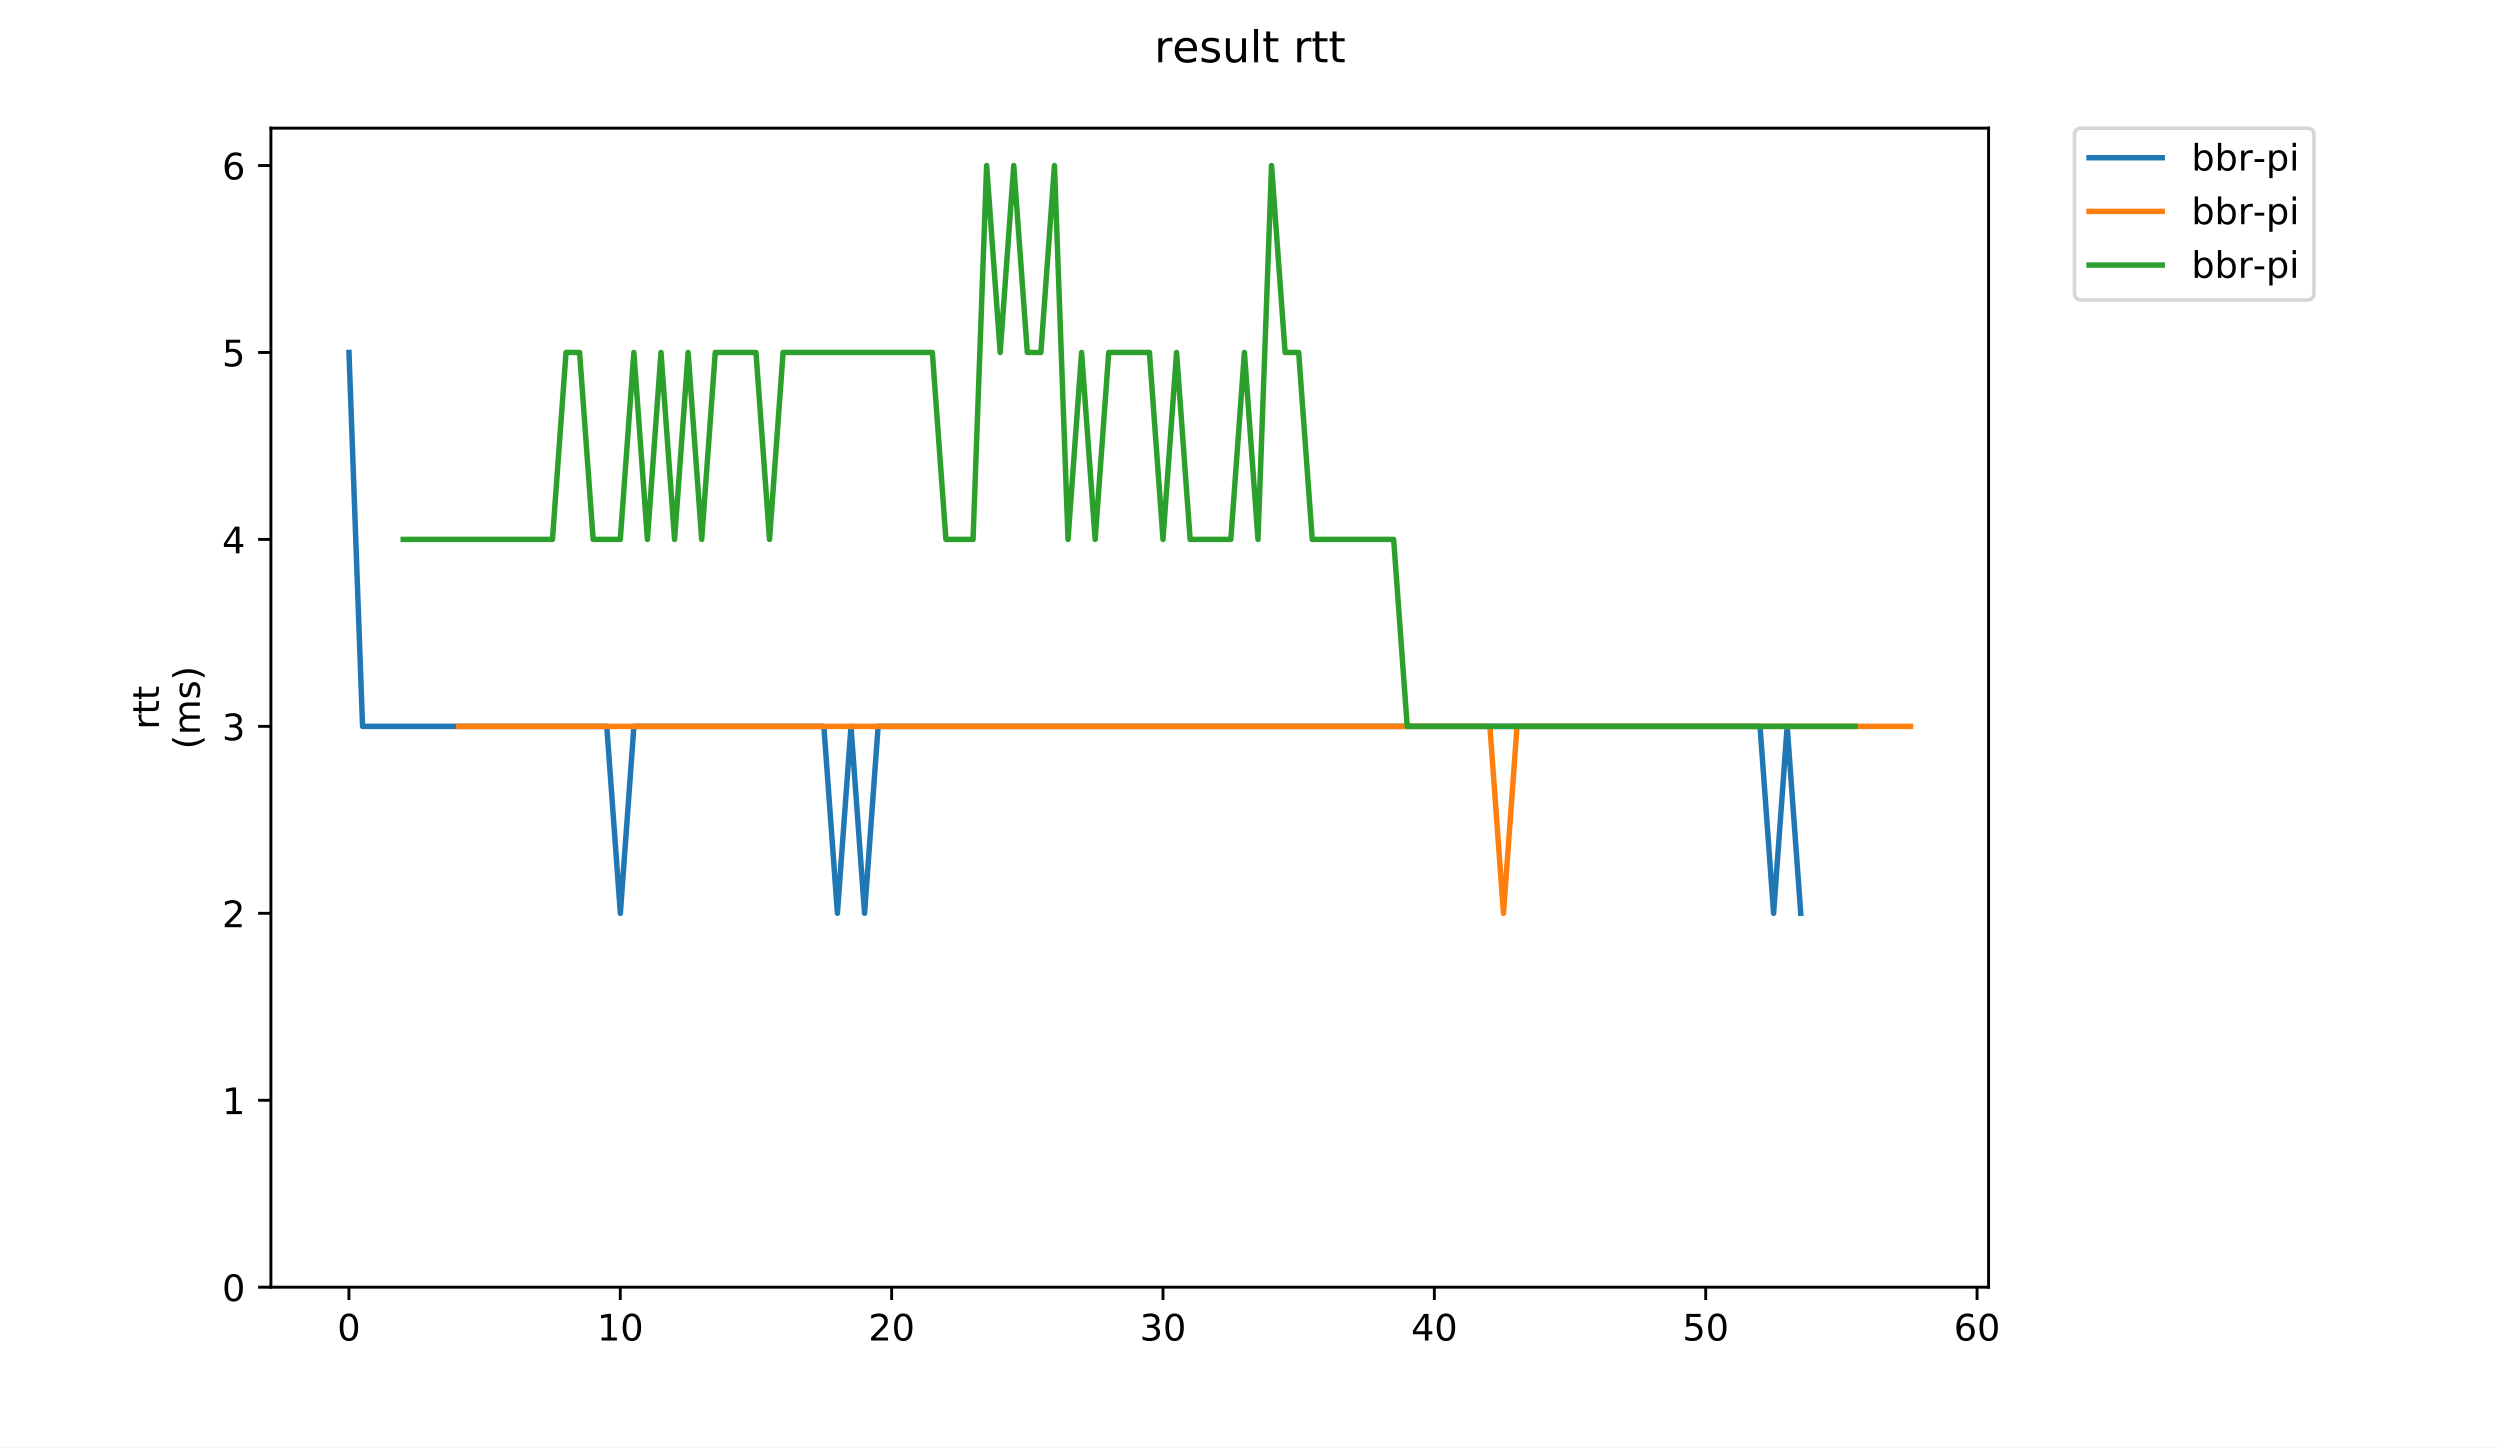
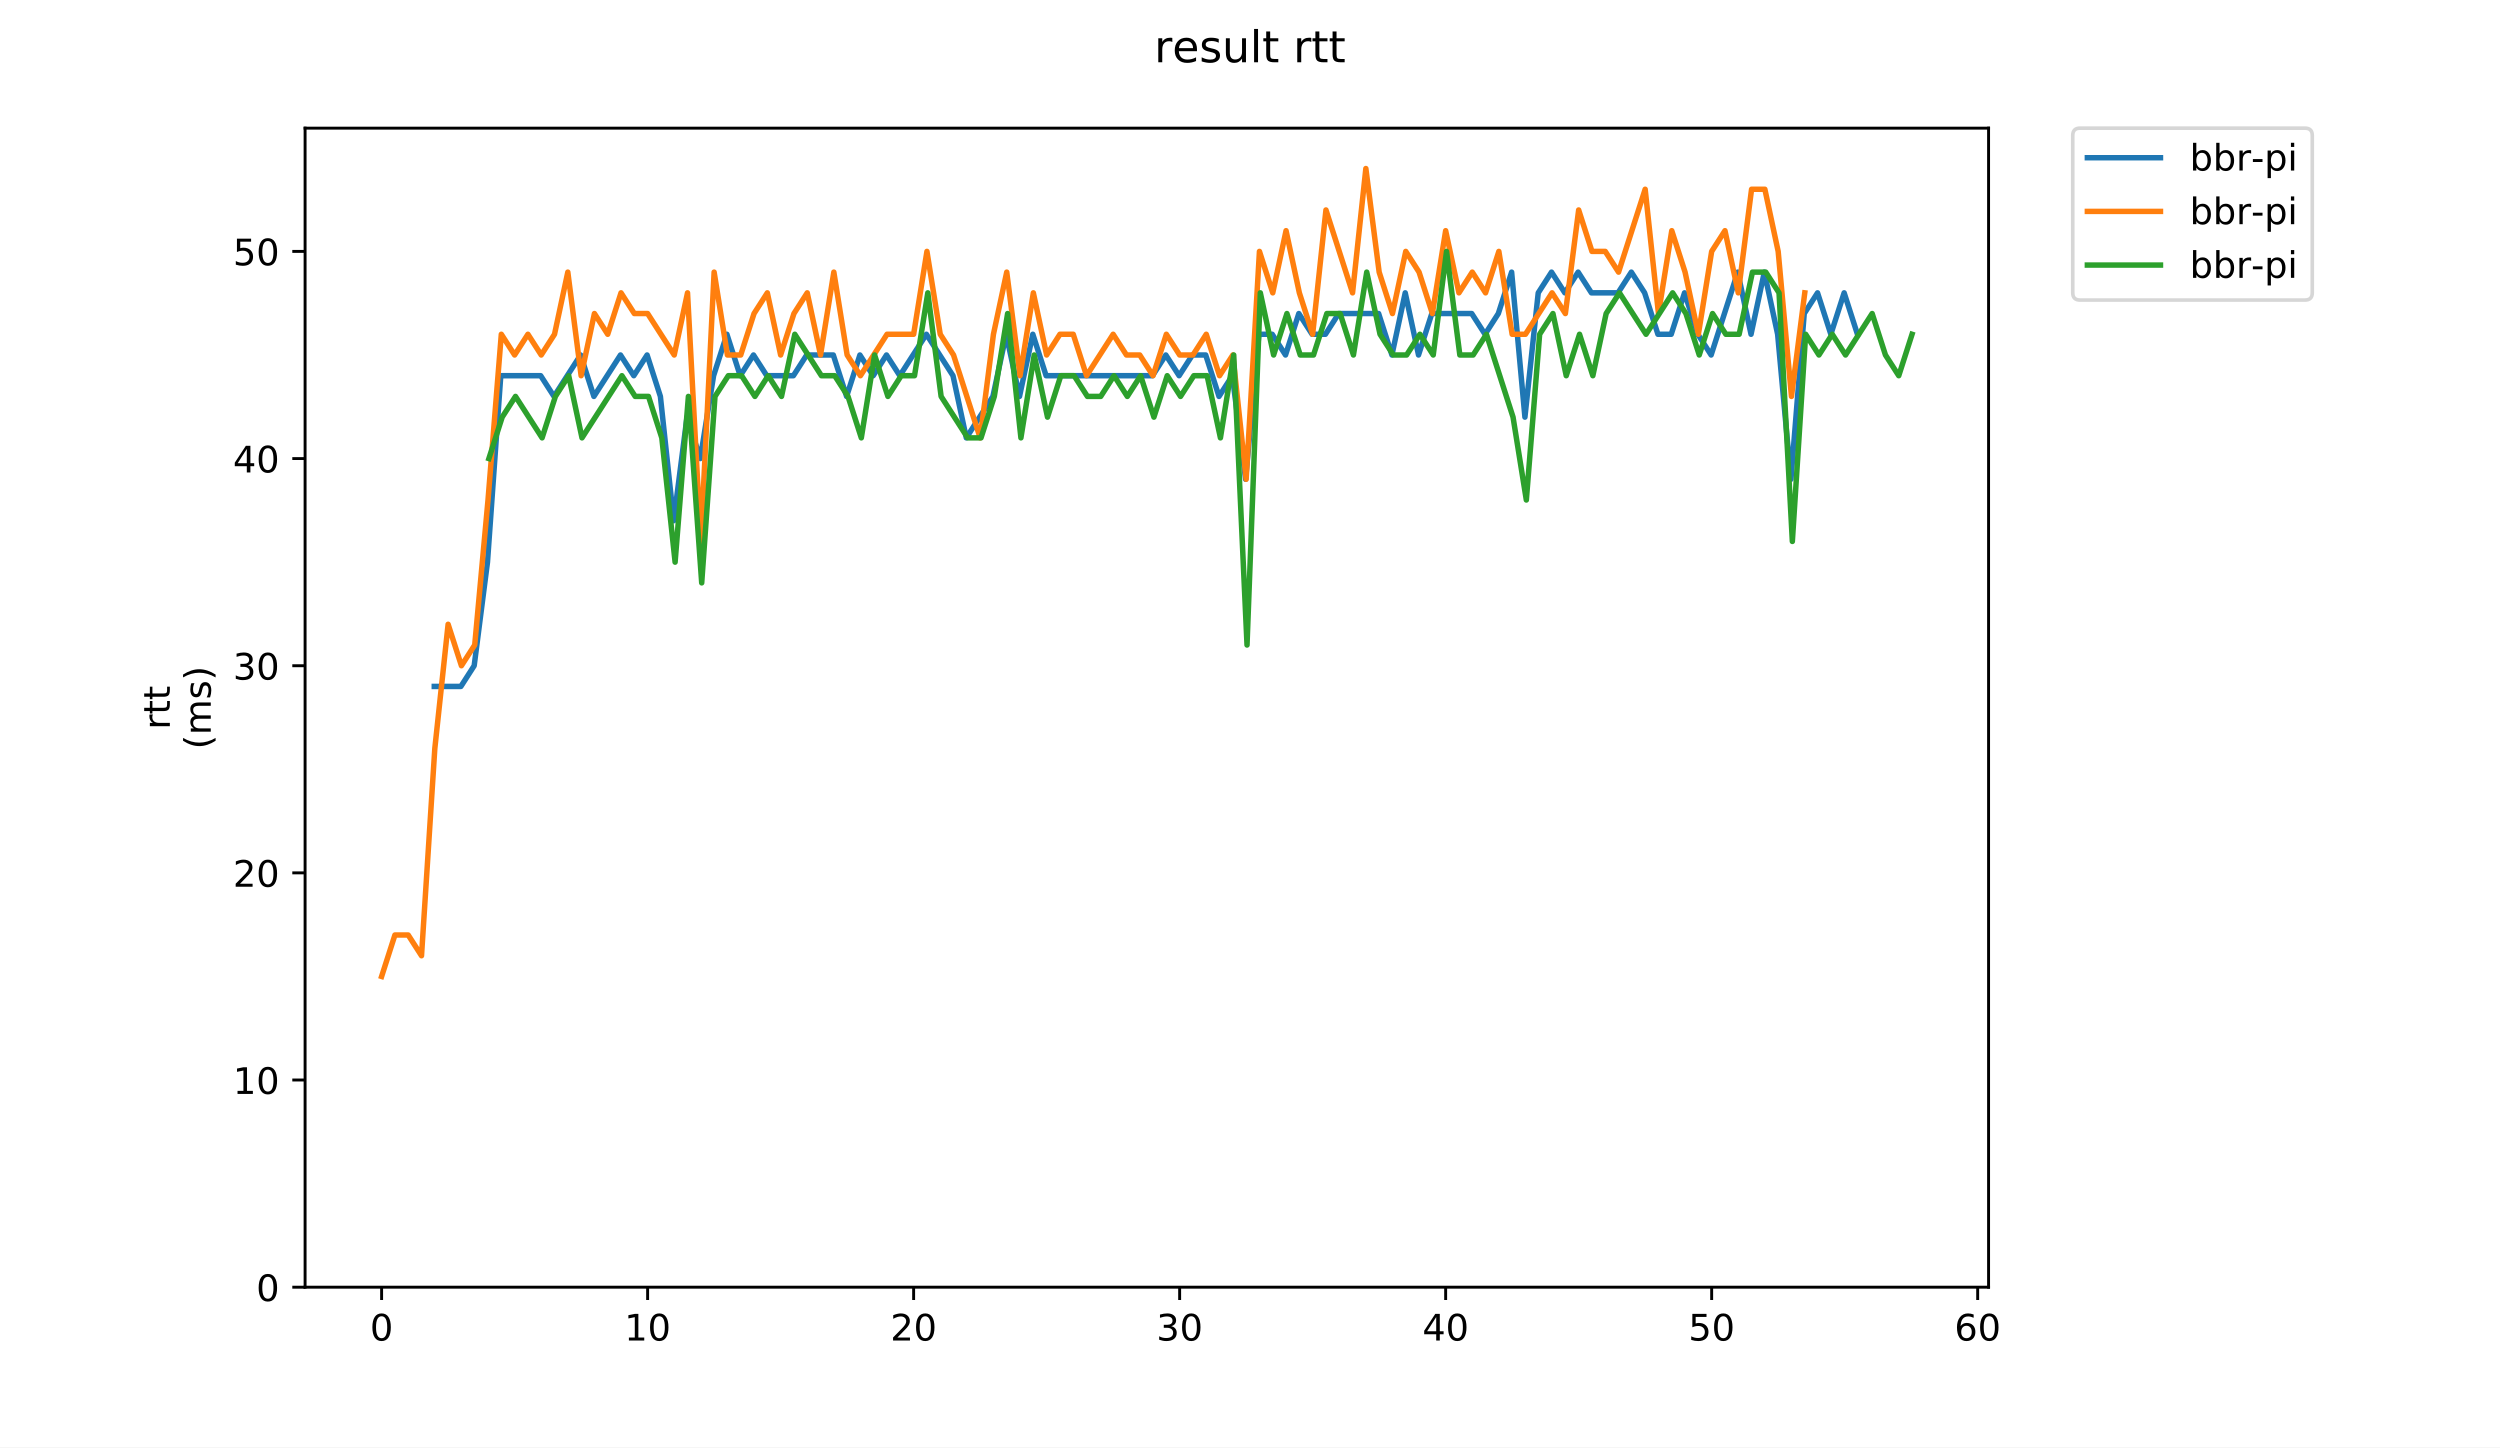
<svg xmlns="http://www.w3.org/2000/svg" xmlns:xlink="http://www.w3.org/1999/xlink" height="396pt" version="1.1" viewBox="0 0 684 396" width="684pt">
  <defs>
    <style type="text/css">
*{stroke-linecap:butt;stroke-linejoin:round;}
  </style>
  </defs>
  <g id="figure_1">
    <g id="patch_1">
      <path d="M 0 396  L 684 396  L 684 0  L 0 0  z " style="fill:#ffffff;" />
    </g>
    <g id="axes_1">
      <g id="patch_2">
-         <path d="M 74.121 352.174  L 544.074 352.174  L 544.074 35.062  L 74.121 35.062  z " style="fill:#ffffff;" />
+         <path d="M 83.472 352.174  L 544.074 352.174  L 544.074 35.062  L 83.472 35.062  z " style="fill:#ffffff;" />
      </g>
      <g id="matplotlib.axis_1">
        <g id="xtick_1">
          <g id="line2d_1">
            <defs>
-               <path d="M 0 0  L 0 3.5  " id="m09b4b8dcf8" style="stroke:#000000;stroke-width:0.8;" />
-             </defs>
-             <g>
-               <use style="stroke:#000000;stroke-width:0.8;" x="95.467" xlink:href="#m09b4b8dcf8" y="352.174" />
+               <path d="M 0 0  L 0 3.5  " id="ma4b3eca652" style="stroke:#000000;stroke-width:0.8;" />
+             </defs>
+             <g>
+               <use style="stroke:#000000;stroke-width:0.8;" x="104.409" xlink:href="#ma4b3eca652" y="352.174" />
            </g>
          </g>
          <g id="text_1">
            <defs>
              <path d="M 31.781 66.406  Q 24.172 66.406 20.328 58.906  Q 16.5 51.422 16.5 36.375  Q 16.5 21.391 20.328 13.891  Q 24.172 6.391 31.781 6.391  Q 39.453 6.391 43.281 13.891  Q 47.125 21.391 47.125 36.375  Q 47.125 51.422 43.281 58.906  Q 39.453 66.406 31.781 66.406  z M 31.781 74.219  Q 44.047 74.219 50.516 64.516  Q 56.984 54.828 56.984 36.375  Q 56.984 17.969 50.516 8.266  Q 44.047 -1.422 31.781 -1.422  Q 19.531 -1.422 13.062 8.266  Q 6.594 17.969 6.594 36.375  Q 6.594 54.828 13.062 64.516  Q 19.531 74.219 31.781 74.219  z " id="DejaVuSans-48" />
            </defs>
-             <g transform="translate(92.28619 366.7726)scale(0.1 -0.1)">
+             <g transform="translate(101.2275 366.7726)scale(0.1 -0.1)">
              <use xlink:href="#DejaVuSans-48" />
            </g>
          </g>
        </g>
        <g id="xtick_2">
          <g id="line2d_2">
            <g>
-               <use style="stroke:#000000;stroke-width:0.8;" x="169.71" xlink:href="#m09b4b8dcf8" y="352.174" />
+               <use style="stroke:#000000;stroke-width:0.8;" x="177.189" xlink:href="#ma4b3eca652" y="352.174" />
            </g>
          </g>
          <g id="text_2">
            <defs>
              <path d="M 12.406 8.297  L 28.516 8.297  L 28.516 63.922  L 10.984 60.406  L 10.984 69.391  L 28.422 72.906  L 38.281 72.906  L 38.281 8.297  L 54.391 8.297  L 54.391 0  L 12.406 0  z " id="DejaVuSans-49" />
            </defs>
-             <g transform="translate(163.3477 366.7726)scale(0.1 -0.1)">
+             <g transform="translate(170.8269 366.7726)scale(0.1 -0.1)">
              <use xlink:href="#DejaVuSans-49" />
              <use x="63.623" xlink:href="#DejaVuSans-48" />
            </g>
          </g>
        </g>
        <g id="xtick_3">
          <g id="line2d_3">
            <g>
-               <use style="stroke:#000000;stroke-width:0.8;" x="243.953" xlink:href="#m09b4b8dcf8" y="352.174" />
+               <use style="stroke:#000000;stroke-width:0.8;" x="249.97" xlink:href="#ma4b3eca652" y="352.174" />
            </g>
          </g>
          <g id="text_3">
            <defs>
              <path d="M 19.188 8.297  L 53.609 8.297  L 53.609 0  L 7.328 0  L 7.328 8.297  Q 12.938 14.109 22.625 23.891  Q 32.328 33.688 34.812 36.531  Q 39.547 41.844 41.422 45.531  Q 43.312 49.219 43.312 52.781  Q 43.312 58.594 39.234 62.25  Q 35.156 65.922 28.609 65.922  Q 23.969 65.922 18.812 64.312  Q 13.672 62.703 7.812 59.422  L 7.812 69.391  Q 13.766 71.781 18.938 73  Q 24.125 74.219 28.422 74.219  Q 39.75 74.219 46.484 68.547  Q 53.219 62.891 53.219 53.422  Q 53.219 48.922 51.531 44.891  Q 49.859 40.875 45.406 35.406  Q 44.188 33.984 37.641 27.219  Q 31.109 20.453 19.188 8.297  z " id="DejaVuSans-50" />
            </defs>
-             <g transform="translate(237.5905 366.7726)scale(0.1 -0.1)">
+             <g transform="translate(243.6075 366.7726)scale(0.1 -0.1)">
              <use xlink:href="#DejaVuSans-50" />
              <use x="63.623" xlink:href="#DejaVuSans-48" />
            </g>
          </g>
        </g>
        <g id="xtick_4">
          <g id="line2d_4">
            <g>
-               <use style="stroke:#000000;stroke-width:0.8;" x="318.196" xlink:href="#m09b4b8dcf8" y="352.174" />
+               <use style="stroke:#000000;stroke-width:0.8;" x="322.751" xlink:href="#ma4b3eca652" y="352.174" />
            </g>
          </g>
          <g id="text_4">
            <defs>
              <path d="M 40.578 39.312  Q 47.656 37.797 51.625 33  Q 55.609 28.219 55.609 21.188  Q 55.609 10.406 48.188 4.484  Q 40.766 -1.422 27.094 -1.422  Q 22.516 -1.422 17.656 -0.516  Q 12.797 0.391 7.625 2.203  L 7.625 11.719  Q 11.719 9.328 16.594 8.109  Q 21.484 6.891 26.812 6.891  Q 36.078 6.891 40.938 10.547  Q 45.797 14.203 45.797 21.188  Q 45.797 27.641 41.281 31.266  Q 36.766 34.906 28.719 34.906  L 20.219 34.906  L 20.219 43.016  L 29.109 43.016  Q 36.375 43.016 40.234 45.922  Q 44.094 48.828 44.094 54.297  Q 44.094 59.906 40.109 62.906  Q 36.141 65.922 28.719 65.922  Q 24.656 65.922 20.016 65.031  Q 15.375 64.156 9.812 62.312  L 9.812 71.094  Q 15.438 72.656 20.344 73.438  Q 25.25 74.219 29.594 74.219  Q 40.828 74.219 47.359 69.109  Q 53.906 64.016 53.906 55.328  Q 53.906 49.266 50.438 45.094  Q 46.969 40.922 40.578 39.312  z " id="DejaVuSans-51" />
            </defs>
-             <g transform="translate(311.8333 366.7726)scale(0.1 -0.1)">
+             <g transform="translate(316.3881 366.7726)scale(0.1 -0.1)">
              <use xlink:href="#DejaVuSans-51" />
              <use x="63.623" xlink:href="#DejaVuSans-48" />
            </g>
          </g>
        </g>
        <g id="xtick_5">
          <g id="line2d_5">
            <g>
-               <use style="stroke:#000000;stroke-width:0.8;" x="392.439" xlink:href="#m09b4b8dcf8" y="352.174" />
+               <use style="stroke:#000000;stroke-width:0.8;" x="395.531" xlink:href="#ma4b3eca652" y="352.174" />
            </g>
          </g>
          <g id="text_5">
            <defs>
              <path d="M 37.797 64.312  L 12.891 25.391  L 37.797 25.391  z M 35.203 72.906  L 47.609 72.906  L 47.609 25.391  L 58.016 25.391  L 58.016 17.188  L 47.609 17.188  L 47.609 0  L 37.797 0  L 37.797 17.188  L 4.891 17.188  L 4.891 26.703  z " id="DejaVuSans-52" />
            </defs>
-             <g transform="translate(386.0761 366.7726)scale(0.1 -0.1)">
+             <g transform="translate(389.1687 366.7726)scale(0.1 -0.1)">
              <use xlink:href="#DejaVuSans-52" />
              <use x="63.623" xlink:href="#DejaVuSans-48" />
            </g>
          </g>
        </g>
        <g id="xtick_6">
          <g id="line2d_6">
            <g>
-               <use style="stroke:#000000;stroke-width:0.8;" x="466.681" xlink:href="#m09b4b8dcf8" y="352.174" />
+               <use style="stroke:#000000;stroke-width:0.8;" x="468.312" xlink:href="#ma4b3eca652" y="352.174" />
            </g>
          </g>
          <g id="text_6">
            <defs>
              <path d="M 10.797 72.906  L 49.516 72.906  L 49.516 64.594  L 19.828 64.594  L 19.828 46.734  Q 21.969 47.469 24.109 47.828  Q 26.266 48.188 28.422 48.188  Q 40.625 48.188 47.75 41.5  Q 54.891 34.812 54.891 23.391  Q 54.891 11.625 47.562 5.094  Q 40.234 -1.422 26.906 -1.422  Q 22.312 -1.422 17.547 -0.641  Q 12.797 0.141 7.719 1.703  L 7.719 11.625  Q 12.109 9.234 16.797 8.062  Q 21.484 6.891 26.703 6.891  Q 35.156 6.891 40.078 11.328  Q 45.016 15.766 45.016 23.391  Q 45.016 31 40.078 35.438  Q 35.156 39.891 26.703 39.891  Q 22.75 39.891 18.812 39.016  Q 14.891 38.141 10.797 36.281  z " id="DejaVuSans-53" />
            </defs>
-             <g transform="translate(460.3189 366.7726)scale(0.1 -0.1)">
+             <g transform="translate(461.9493 366.7726)scale(0.1 -0.1)">
              <use xlink:href="#DejaVuSans-53" />
              <use x="63.623" xlink:href="#DejaVuSans-48" />
            </g>
          </g>
        </g>
        <g id="xtick_7">
          <g id="line2d_7">
            <g>
-               <use style="stroke:#000000;stroke-width:0.8;" x="540.924" xlink:href="#m09b4b8dcf8" y="352.174" />
+               <use style="stroke:#000000;stroke-width:0.8;" x="541.092" xlink:href="#ma4b3eca652" y="352.174" />
            </g>
          </g>
          <g id="text_7">
            <defs>
              <path d="M 33.016 40.375  Q 26.375 40.375 22.484 35.828  Q 18.609 31.297 18.609 23.391  Q 18.609 15.531 22.484 10.953  Q 26.375 6.391 33.016 6.391  Q 39.656 6.391 43.531 10.953  Q 47.406 15.531 47.406 23.391  Q 47.406 31.297 43.531 35.828  Q 39.656 40.375 33.016 40.375  z M 52.594 71.297  L 52.594 62.312  Q 48.875 64.062 45.094 64.984  Q 41.312 65.922 37.594 65.922  Q 27.828 65.922 22.672 59.328  Q 17.531 52.734 16.797 39.406  Q 19.672 43.656 24.016 45.922  Q 28.375 48.188 33.594 48.188  Q 44.578 48.188 50.953 41.516  Q 57.328 34.859 57.328 23.391  Q 57.328 12.156 50.688 5.359  Q 44.047 -1.422 33.016 -1.422  Q 20.359 -1.422 13.672 8.266  Q 6.984 17.969 6.984 36.375  Q 6.984 53.656 15.188 63.938  Q 23.391 74.219 37.203 74.219  Q 40.922 74.219 44.703 73.484  Q 48.484 72.75 52.594 71.297  z " id="DejaVuSans-54" />
            </defs>
-             <g transform="translate(534.5617 366.7726)scale(0.1 -0.1)">
+             <g transform="translate(534.7299 366.7726)scale(0.1 -0.1)">
              <use xlink:href="#DejaVuSans-54" />
              <use x="63.623" xlink:href="#DejaVuSans-48" />
            </g>
          </g>
        </g>
      </g>
      <g id="matplotlib.axis_2">
        <g id="ytick_1">
          <g id="line2d_8">
            <defs>
-               <path d="M 0 0  L -3.5 0  " id="m264079237b" style="stroke:#000000;stroke-width:0.8;" />
-             </defs>
-             <g>
-               <use style="stroke:#000000;stroke-width:0.8;" x="74.121" xlink:href="#m264079237b" y="352.174" />
+               <path d="M 0 0  L -3.5 0  " id="m5caec71611" style="stroke:#000000;stroke-width:0.8;" />
+             </defs>
+             <g>
+               <use style="stroke:#000000;stroke-width:0.8;" x="83.472" xlink:href="#m5caec71611" y="352.174" />
            </g>
          </g>
          <g id="text_8">
-             <g transform="translate(60.75828 355.9734)scale(0.1 -0.1)">
+             <g transform="translate(70.10984 355.9734)scale(0.1 -0.1)">
              <use xlink:href="#DejaVuSans-48" />
            </g>
          </g>
        </g>
        <g id="ytick_2">
          <g id="line2d_9">
            <g>
-               <use style="stroke:#000000;stroke-width:0.8;" x="74.121" xlink:href="#m264079237b" y="301.027" />
+               <use style="stroke:#000000;stroke-width:0.8;" x="83.472" xlink:href="#m5caec71611" y="295.496" />
            </g>
          </g>
          <g id="text_9">
-             <g transform="translate(60.75828 304.8263)scale(0.1 -0.1)">
+             <g transform="translate(63.74734 299.2957)scale(0.1 -0.1)">
              <use xlink:href="#DejaVuSans-49" />
+               <use x="63.623" xlink:href="#DejaVuSans-48" />
            </g>
          </g>
        </g>
        <g id="ytick_3">
          <g id="line2d_10">
            <g>
-               <use style="stroke:#000000;stroke-width:0.8;" x="74.121" xlink:href="#m264079237b" y="249.88" />
+               <use style="stroke:#000000;stroke-width:0.8;" x="83.472" xlink:href="#m5caec71611" y="238.819" />
            </g>
          </g>
          <g id="text_10">
-             <g transform="translate(60.75828 253.6793)scale(0.1 -0.1)">
+             <g transform="translate(63.74734 242.618)scale(0.1 -0.1)">
              <use xlink:href="#DejaVuSans-50" />
+               <use x="63.623" xlink:href="#DejaVuSans-48" />
            </g>
          </g>
        </g>
        <g id="ytick_4">
          <g id="line2d_11">
            <g>
-               <use style="stroke:#000000;stroke-width:0.8;" x="74.121" xlink:href="#m264079237b" y="198.733" />
+               <use style="stroke:#000000;stroke-width:0.8;" x="83.472" xlink:href="#m5caec71611" y="182.141" />
            </g>
          </g>
          <g id="text_11">
-             <g transform="translate(60.75828 202.5323)scale(0.1 -0.1)">
+             <g transform="translate(63.74734 185.9403)scale(0.1 -0.1)">
              <use xlink:href="#DejaVuSans-51" />
+               <use x="63.623" xlink:href="#DejaVuSans-48" />
            </g>
          </g>
        </g>
        <g id="ytick_5">
          <g id="line2d_12">
            <g>
-               <use style="stroke:#000000;stroke-width:0.8;" x="74.121" xlink:href="#m264079237b" y="147.586" />
+               <use style="stroke:#000000;stroke-width:0.8;" x="83.472" xlink:href="#m5caec71611" y="125.463" />
            </g>
          </g>
          <g id="text_12">
-             <g transform="translate(60.75828 151.3852)scale(0.1 -0.1)">
+             <g transform="translate(63.74734 129.2626)scale(0.1 -0.1)">
              <use xlink:href="#DejaVuSans-52" />
+               <use x="63.623" xlink:href="#DejaVuSans-48" />
            </g>
          </g>
        </g>
        <g id="ytick_6">
          <g id="line2d_13">
            <g>
-               <use style="stroke:#000000;stroke-width:0.8;" x="74.121" xlink:href="#m264079237b" y="96.439" />
+               <use style="stroke:#000000;stroke-width:0.8;" x="83.472" xlink:href="#m5caec71611" y="68.786" />
            </g>
          </g>
          <g id="text_13">
-             <g transform="translate(60.75828 100.2382)scale(0.1 -0.1)">
+             <g transform="translate(63.74734 72.58494)scale(0.1 -0.1)">
              <use xlink:href="#DejaVuSans-53" />
-             </g>
-           </g>
-         </g>
-         <g id="ytick_7">
-           <g id="line2d_14">
-             <g>
-               <use style="stroke:#000000;stroke-width:0.8;" x="74.121" xlink:href="#m264079237b" y="45.292" />
-             </g>
-           </g>
-           <g id="text_14">
-             <g transform="translate(60.75828 49.09113)scale(0.1 -0.1)">
-               <use xlink:href="#DejaVuSans-54" />
-             </g>
-           </g>
-         </g>
-         <g id="text_15">
+               <use x="63.623" xlink:href="#DejaVuSans-48" />
+             </g>
+           </g>
+         </g>
+         <g id="text_14">
          <defs>
            <path d="M 41.109 46.297  Q 39.594 47.172 37.812 47.578  Q 36.031 48 33.891 48  Q 26.266 48 22.188 43.047  Q 18.109 38.094 18.109 28.812  L 18.109 0  L 9.078 0  L 9.078 54.688  L 18.109 54.688  L 18.109 46.188  Q 20.953 51.172 25.484 53.578  Q 30.031 56 36.531 56  Q 37.453 56 38.578 55.875  Q 39.703 55.766 41.062 55.516  z " id="DejaVuSans-114" />
            <path d="M 18.312 70.219  L 18.312 54.688  L 36.812 54.688  L 36.812 47.703  L 18.312 47.703  L 18.312 18.016  Q 18.312 11.328 20.141 9.422  Q 21.969 7.516 27.594 7.516  L 36.812 7.516  L 36.812 0  L 27.594 0  Q 17.188 0 13.234 3.875  Q 9.281 7.766 9.281 18.016  L 9.281 47.703  L 2.688 47.703  L 2.688 54.688  L 9.281 54.688  L 9.281 70.219  z " id="DejaVuSans-116" />
          </defs>
-           <g transform="translate(43.48078 199.5941)rotate(-90)scale(0.1 -0.1)">
+           <g transform="translate(46.46984 199.5941)rotate(-90)scale(0.1 -0.1)">
            <use xlink:href="#DejaVuSans-114" />
            <use x="41.113" xlink:href="#DejaVuSans-116" />
            <use x="80.322" xlink:href="#DejaVuSans-116" />
          </g>
          <defs>
            <path d="M 31 75.875  Q 24.469 64.656 21.281 53.656  Q 18.109 42.672 18.109 31.391  Q 18.109 20.125 21.312 9.062  Q 24.516 -2 31 -13.188  L 23.188 -13.188  Q 15.875 -1.703 12.234 9.375  Q 8.594 20.453 8.594 31.391  Q 8.594 42.281 12.203 53.312  Q 15.828 64.359 23.188 75.875  z " id="DejaVuSans-40" />
            <path d="M 52 44.188  Q 55.375 50.25 60.062 53.125  Q 64.75 56 71.094 56  Q 79.641 56 84.281 50.016  Q 88.922 44.047 88.922 33.016  L 88.922 0  L 79.891 0  L 79.891 32.719  Q 79.891 40.578 77.094 44.375  Q 74.312 48.188 68.609 48.188  Q 61.625 48.188 57.562 43.547  Q 53.516 38.922 53.516 30.906  L 53.516 0  L 44.484 0  L 44.484 32.719  Q 44.484 40.625 41.703 44.406  Q 38.922 48.188 33.109 48.188  Q 26.219 48.188 22.156 43.531  Q 18.109 38.875 18.109 30.906  L 18.109 0  L 9.078 0  L 9.078 54.688  L 18.109 54.688  L 18.109 46.188  Q 21.188 51.219 25.484 53.609  Q 29.781 56 35.688 56  Q 41.656 56 45.828 52.969  Q 50 49.953 52 44.188  z " id="DejaVuSans-109" />
            <path d="M 44.281 53.078  L 44.281 44.578  Q 40.484 46.531 36.375 47.5  Q 32.281 48.484 27.875 48.484  Q 21.188 48.484 17.844 46.438  Q 14.5 44.391 14.5 40.281  Q 14.5 37.156 16.891 35.375  Q 19.281 33.594 26.516 31.984  L 29.594 31.297  Q 39.156 29.25 43.188 25.516  Q 47.219 21.781 47.219 15.094  Q 47.219 7.469 41.188 3.016  Q 35.156 -1.422 24.609 -1.422  Q 20.219 -1.422 15.453 -0.562  Q 10.688 0.297 5.422 2  L 5.422 11.281  Q 10.406 8.688 15.234 7.391  Q 20.062 6.109 24.812 6.109  Q 31.156 6.109 34.562 8.281  Q 37.984 10.453 37.984 14.406  Q 37.984 18.062 35.516 20.016  Q 33.062 21.969 24.703 23.781  L 21.578 24.516  Q 13.234 26.266 9.516 29.906  Q 5.812 33.547 5.812 39.891  Q 5.812 47.609 11.281 51.797  Q 16.75 56 26.812 56  Q 31.781 56 36.172 55.266  Q 40.578 54.547 44.281 53.078  z " id="DejaVuSans-115" />
            <path d="M 8.016 75.875  L 15.828 75.875  Q 23.141 64.359 26.781 53.312  Q 30.422 42.281 30.422 31.391  Q 30.422 20.453 26.781 9.375  Q 23.141 -1.703 15.828 -13.188  L 8.016 -13.188  Q 14.5 -2 17.703 9.062  Q 20.906 20.125 20.906 31.391  Q 20.906 42.672 17.703 53.656  Q 14.5 64.656 8.016 75.875  z " id="DejaVuSans-41" />
          </defs>
-           <g transform="translate(54.67859 204.9949)rotate(-90)scale(0.1 -0.1)">
+           <g transform="translate(57.66766 204.9949)rotate(-90)scale(0.1 -0.1)">
            <use xlink:href="#DejaVuSans-40" />
            <use x="39.014" xlink:href="#DejaVuSans-109" />
            <use x="136.426" xlink:href="#DejaVuSans-115" />
            <use x="188.525" xlink:href="#DejaVuSans-41" />
          </g>
        </g>
      </g>
+       <g id="line2d_14">
+         <path clip-path="url(#paa4eebc2f2)" d="M 118.819 187.809  L 122.458 187.809  L 126.097 187.809  L 129.736 182.141  L 133.375 153.802  L 137.014 102.792  L 140.654 102.792  L 144.293 102.792  L 147.932 102.792  L 151.571 108.46  L 155.21 102.792  L 158.849 97.125  L 162.488 108.46  L 166.127 102.792  L 169.766 97.125  L 173.405 102.792  L 177.044 97.125  L 180.683 108.46  L 184.322 142.467  L 187.961 114.128  L 191.6 125.463  L 195.239 102.792  L 198.878 91.457  L 202.517 102.792  L 206.156 97.125  L 209.795 102.792  L 213.434 102.792  L 217.073 102.792  L 220.712 97.125  L 224.351 97.125  L 227.99 97.125  L 231.629 108.46  L 235.268 97.125  L 238.907 102.792  L 242.546 97.125  L 246.185 102.792  L 249.824 97.125  L 253.463 91.457  L 257.103 97.125  L 260.742 102.792  L 264.381 119.796  L 268.02 114.128  L 271.659 108.46  L 275.298 91.457  L 278.937 108.46  L 282.576 91.457  L 286.215 102.792  L 289.854 102.792  L 293.493 102.792  L 297.132 102.792  L 300.771 102.792  L 304.41 102.792  L 308.049 102.792  L 311.688 102.792  L 315.327 102.792  L 318.966 97.125  L 322.605 102.792  L 326.244 97.125  L 329.883 97.125  L 333.522 108.46  L 337.161 102.792  L 340.8 131.131  L 344.439 91.457  L 348.078 91.457  L 351.717 97.125  L 355.356 85.789  L 358.995 91.457  L 362.634 91.457  L 366.273 85.789  L 369.912 85.789  L 373.551 85.789  L 377.191 85.789  L 380.83 97.125  L 384.469 80.121  L 388.108 97.125  L 391.747 85.789  L 395.386 85.789  L 399.025 85.789  L 402.664 85.789  L 406.303 91.457  L 409.942 85.789  L 413.581 74.453  L 417.22 114.128  L 420.859 80.121  L 424.498 74.453  L 428.137 80.121  L 431.776 74.453  L 435.415 80.121  L 439.054 80.121  L 442.693 80.121  L 446.332 74.453  L 449.971 80.121  L 453.61 91.457  L 457.249 91.457  L 460.888 80.121  L 464.527 91.457  L 468.166 97.125  L 471.805 85.789  L 475.444 74.453  L 479.083 91.457  L 482.722 74.453  L 486.361 91.457  L 490 131.131  L 493.639 85.789  L 497.279 80.121  L 500.918 91.457  L 504.557 80.121  L 508.196 91.457  " style="fill:none;stroke:#1f77b4;stroke-linecap:square;stroke-width:1.5;" />
+       </g>
      <g id="line2d_15">
-         <path clip-path="url(#p181ac90184)" d="M 95.482 96.439  L 99.194 198.733  L 102.907 198.733  L 106.619 198.733  L 110.331 198.733  L 114.043 198.733  L 117.755 198.733  L 121.467 198.733  L 125.179 198.733  L 128.892 198.733  L 132.604 198.733  L 136.316 198.733  L 140.028 198.733  L 143.74 198.733  L 147.452 198.733  L 151.164 198.733  L 154.877 198.733  L 158.589 198.733  L 162.301 198.733  L 166.013 198.733  L 169.725 249.88  L 173.437 198.733  L 177.149 198.733  L 180.861 198.733  L 184.574 198.733  L 188.286 198.733  L 191.998 198.733  L 195.71 198.733  L 199.422 198.733  L 203.134 198.733  L 206.846 198.733  L 210.559 198.733  L 214.271 198.733  L 217.983 198.733  L 221.695 198.733  L 225.407 198.733  L 229.119 249.88  L 232.831 198.733  L 236.544 249.88  L 240.256 198.733  L 243.968 198.733  L 247.68 198.733  L 251.392 198.733  L 255.104 198.733  L 258.816 198.733  L 262.529 198.733  L 266.241 198.733  L 269.953 198.733  L 273.665 198.733  L 277.377 198.733  L 281.089 198.733  L 284.801 198.733  L 288.514 198.733  L 292.226 198.733  L 295.938 198.733  L 299.65 198.733  L 303.362 198.733  L 307.074 198.733  L 310.786 198.733  L 314.499 198.733  L 318.211 198.733  L 321.923 198.733  L 325.635 198.733  L 329.347 198.733  L 333.059 198.733  L 336.771 198.733  L 340.483 198.733  L 344.196 198.733  L 347.908 198.733  L 351.62 198.733  L 355.332 198.733  L 359.044 198.733  L 362.756 198.733  L 366.468 198.733  L 370.181 198.733  L 373.893 198.733  L 377.605 198.733  L 381.317 198.733  L 385.029 198.733  L 388.741 198.733  L 392.453 198.733  L 396.166 198.733  L 399.878 198.733  L 403.59 198.733  L 407.302 198.733  L 411.014 198.733  L 414.726 198.733  L 418.438 198.733  L 422.151 198.733  L 425.863 198.733  L 429.575 198.733  L 433.287 198.733  L 436.999 198.733  L 440.711 198.733  L 444.423 198.733  L 448.136 198.733  L 451.848 198.733  L 455.56 198.733  L 459.272 198.733  L 462.984 198.733  L 466.696 198.733  L 470.408 198.733  L 474.12 198.733  L 477.833 198.733  L 481.545 198.733  L 485.257 249.88  L 488.969 198.733  L 492.681 249.88  " style="fill:none;stroke:#1f77b4;stroke-linecap:square;stroke-width:1.5;" />
+         <path clip-path="url(#paa4eebc2f2)" d="M 104.409 267.158  L 108.048 255.822  L 111.687 255.822  L 115.326 261.49  L 118.965 204.812  L 122.604 170.806  L 126.243 182.141  L 129.882 176.473  L 133.521 136.799  L 137.16 91.457  L 140.799 97.125  L 144.438 91.457  L 148.077 97.125  L 151.716 91.457  L 155.355 74.453  L 158.994 102.792  L 162.633 85.789  L 166.272 91.457  L 169.911 80.121  L 173.55 85.789  L 177.189 85.789  L 180.828 91.457  L 184.467 97.125  L 188.106 80.121  L 191.746 148.134  L 195.385 74.453  L 199.024 97.125  L 202.663 97.125  L 206.302 85.789  L 209.941 80.121  L 213.58 97.125  L 217.219 85.789  L 220.858 80.121  L 224.497 97.125  L 228.136 74.453  L 231.775 97.125  L 235.414 102.792  L 239.053 97.125  L 242.692 91.457  L 246.331 91.457  L 249.97 91.457  L 253.609 68.786  L 257.248 91.457  L 260.887 97.125  L 264.526 108.46  L 268.165 119.796  L 271.804 91.457  L 275.443 74.453  L 279.082 102.792  L 282.721 80.121  L 286.36 97.125  L 289.999 91.457  L 293.638 91.457  L 297.277 102.792  L 300.916 97.125  L 304.555 91.457  L 308.194 97.125  L 311.834 97.125  L 315.473 102.792  L 319.112 91.457  L 322.751 97.125  L 326.39 97.125  L 330.029 91.457  L 333.668 102.792  L 337.307 97.125  L 340.946 131.131  L 344.585 68.786  L 348.224 80.121  L 351.863 63.118  L 355.502 80.121  L 359.141 91.457  L 362.78 57.45  L 366.419 68.786  L 370.058 80.121  L 373.697 46.115  L 377.336 74.453  L 380.975 85.789  L 384.614 68.786  L 388.253 74.453  L 391.892 85.789  L 395.531 63.118  L 399.17 80.121  L 402.809 74.453  L 406.448 80.121  L 410.087 68.786  L 413.726 91.457  L 417.365 91.457  L 421.004 85.789  L 424.643 80.121  L 428.283 85.789  L 431.922 57.45  L 435.561 68.786  L 439.2 68.786  L 442.839 74.453  L 446.478 63.118  L 450.117 51.782  L 453.756 85.789  L 457.395 63.118  L 461.034 74.453  L 464.673 91.457  L 468.312 68.786  L 471.951 63.118  L 475.59 80.121  L 479.229 51.782  L 482.868 51.782  L 486.507 68.786  L 490.146 108.46  L 493.785 80.121  " style="fill:none;stroke:#ff7f0e;stroke-linecap:square;stroke-width:1.5;" />
      </g>
      <g id="line2d_16">
-         <path clip-path="url(#p181ac90184)" d="M 125.513 198.733  L 129.226 198.733  L 132.938 198.733  L 136.65 198.733  L 140.362 198.733  L 144.074 198.733  L 147.786 198.733  L 151.498 198.733  L 155.211 198.733  L 158.923 198.733  L 162.635 198.733  L 166.347 198.733  L 170.059 198.733  L 173.771 198.733  L 177.483 198.733  L 181.196 198.733  L 184.908 198.733  L 188.62 198.733  L 192.332 198.733  L 196.044 198.733  L 199.756 198.733  L 203.468 198.733  L 207.181 198.733  L 210.893 198.733  L 214.605 198.733  L 218.317 198.733  L 222.029 198.733  L 225.741 198.733  L 229.453 198.733  L 233.166 198.733  L 236.878 198.733  L 240.59 198.733  L 244.302 198.733  L 248.014 198.733  L 251.726 198.733  L 255.438 198.733  L 259.151 198.733  L 262.863 198.733  L 266.575 198.733  L 270.287 198.733  L 273.999 198.733  L 277.711 198.733  L 281.423 198.733  L 285.135 198.733  L 288.848 198.733  L 292.56 198.733  L 296.272 198.733  L 299.984 198.733  L 303.696 198.733  L 307.408 198.733  L 311.12 198.733  L 314.833 198.733  L 318.545 198.733  L 322.257 198.733  L 325.969 198.733  L 329.681 198.733  L 333.393 198.733  L 337.105 198.733  L 340.818 198.733  L 344.53 198.733  L 348.242 198.733  L 351.954 198.733  L 355.666 198.733  L 359.378 198.733  L 363.09 198.733  L 366.803 198.733  L 370.515 198.733  L 374.227 198.733  L 377.939 198.733  L 381.651 198.733  L 385.363 198.733  L 389.075 198.733  L 392.788 198.733  L 396.5 198.733  L 400.212 198.733  L 403.924 198.733  L 407.636 198.733  L 411.348 249.88  L 415.06 198.733  L 418.772 198.733  L 422.485 198.733  L 426.197 198.733  L 429.909 198.733  L 433.621 198.733  L 437.333 198.733  L 441.045 198.733  L 444.757 198.733  L 448.47 198.733  L 452.182 198.733  L 455.894 198.733  L 459.606 198.733  L 463.318 198.733  L 467.03 198.733  L 470.742 198.733  L 474.455 198.733  L 478.167 198.733  L 481.879 198.733  L 485.591 198.733  L 489.303 198.733  L 493.015 198.733  L 496.727 198.733  L 500.44 198.733  L 504.152 198.733  L 507.864 198.733  L 511.576 198.733  L 515.288 198.733  L 519 198.733  L 522.712 198.733  " style="fill:none;stroke:#ff7f0e;stroke-linecap:square;stroke-width:1.5;" />
-       </g>
-       <g id="line2d_17">
-         <path clip-path="url(#p181ac90184)" d="M 110.316 147.586  L 114.028 147.586  L 117.74 147.586  L 121.452 147.586  L 125.165 147.586  L 128.877 147.586  L 132.589 147.586  L 136.301 147.586  L 140.013 147.586  L 143.725 147.586  L 147.437 147.586  L 151.15 147.586  L 154.862 96.439  L 158.574 96.439  L 162.286 147.586  L 165.998 147.586  L 169.71 147.586  L 173.422 96.439  L 177.135 147.586  L 180.847 96.439  L 184.559 147.586  L 188.271 96.439  L 191.983 147.586  L 195.695 96.439  L 199.407 96.439  L 203.119 96.439  L 206.832 96.439  L 210.544 147.586  L 214.256 96.439  L 217.968 96.439  L 221.68 96.439  L 225.392 96.439  L 229.104 96.439  L 232.817 96.439  L 236.529 96.439  L 240.241 96.439  L 243.953 96.439  L 247.665 96.439  L 251.377 96.439  L 255.089 96.439  L 258.802 147.586  L 262.514 147.586  L 266.226 147.586  L 269.938 45.292  L 273.65 96.439  L 277.362 45.292  L 281.074 96.439  L 284.787 96.439  L 288.499 45.292  L 292.211 147.586  L 295.923 96.439  L 299.635 147.586  L 303.347 96.439  L 307.059 96.439  L 310.772 96.439  L 314.484 96.439  L 318.196 147.586  L 321.908 96.439  L 325.62 147.586  L 329.332 147.586  L 333.044 147.586  L 336.756 147.586  L 340.469 96.439  L 344.181 147.586  L 347.893 45.292  L 351.605 96.439  L 355.317 96.439  L 359.029 147.586  L 362.741 147.586  L 366.454 147.586  L 370.166 147.586  L 373.878 147.586  L 377.59 147.586  L 381.302 147.586  L 385.014 198.733  L 388.726 198.733  L 392.439 198.733  L 396.151 198.733  L 399.863 198.733  L 403.575 198.733  L 407.287 198.733  L 410.999 198.733  L 414.711 198.733  L 418.424 198.733  L 422.136 198.733  L 425.848 198.733  L 429.56 198.733  L 433.272 198.733  L 436.984 198.733  L 440.696 198.733  L 444.409 198.733  L 448.121 198.733  L 451.833 198.733  L 455.545 198.733  L 459.257 198.733  L 462.969 198.733  L 466.681 198.733  L 470.394 198.733  L 474.106 198.733  L 477.818 198.733  L 481.53 198.733  L 485.242 198.733  L 488.954 198.733  L 492.666 198.733  L 496.378 198.733  L 500.091 198.733  L 503.803 198.733  L 507.515 198.733  " style="fill:none;stroke:#2ca02c;stroke-linecap:square;stroke-width:1.5;" />
+         <path clip-path="url(#paa4eebc2f2)" d="M 133.761 125.463  L 137.4 114.128  L 141.039 108.46  L 144.678 114.128  L 148.317 119.796  L 151.956 108.46  L 155.595 102.792  L 159.234 119.796  L 162.873 114.128  L 166.512 108.46  L 170.152 102.792  L 173.791 108.46  L 177.43 108.46  L 181.069 119.796  L 184.708 153.802  L 188.347 108.46  L 191.986 159.47  L 195.625 108.46  L 199.264 102.792  L 202.903 102.792  L 206.542 108.46  L 210.181 102.792  L 213.82 108.46  L 217.459 91.457  L 221.098 97.125  L 224.737 102.792  L 228.376 102.792  L 232.015 108.46  L 235.654 119.796  L 239.293 97.125  L 242.932 108.46  L 246.571 102.792  L 250.21 102.792  L 253.849 80.121  L 257.488 108.46  L 261.127 114.128  L 264.766 119.796  L 268.405 119.796  L 272.044 108.46  L 275.683 85.789  L 279.322 119.796  L 282.961 97.125  L 286.6 114.128  L 290.24 102.792  L 293.879 102.792  L 297.518 108.46  L 301.157 108.46  L 304.796 102.792  L 308.435 108.46  L 312.074 102.792  L 315.713 114.128  L 319.352 102.792  L 322.991 108.46  L 326.63 102.792  L 330.269 102.792  L 333.908 119.796  L 337.547 97.125  L 341.186 176.473  L 344.825 80.121  L 348.464 97.125  L 352.103 85.789  L 355.742 97.125  L 359.381 97.125  L 363.02 85.789  L 366.659 85.789  L 370.298 97.125  L 373.937 74.453  L 377.576 91.457  L 381.215 97.125  L 384.854 97.125  L 388.493 91.457  L 392.132 97.125  L 395.771 68.786  L 399.41 97.125  L 403.049 97.125  L 406.688 91.457  L 410.328 102.792  L 413.967 114.128  L 417.606 136.799  L 421.245 91.457  L 424.884 85.789  L 428.523 102.792  L 432.162 91.457  L 435.801 102.792  L 439.44 85.789  L 443.079 80.121  L 446.718 85.789  L 450.357 91.457  L 453.996 85.789  L 457.635 80.121  L 461.274 85.789  L 464.913 97.125  L 468.552 85.789  L 472.191 91.457  L 475.83 91.457  L 479.469 74.453  L 483.108 74.453  L 486.747 80.121  L 490.386 148.134  L 494.025 91.457  L 497.664 97.125  L 501.303 91.457  L 504.942 97.125  L 508.581 91.457  L 512.22 85.789  L 515.859 97.125  L 519.498 102.792  L 523.137 91.457  " style="fill:none;stroke:#2ca02c;stroke-linecap:square;stroke-width:1.5;" />
      </g>
      <g id="patch_3">
-         <path d="M 74.121 352.174  L 74.121 35.062  " style="fill:none;stroke:#000000;stroke-linecap:square;stroke-linejoin:miter;stroke-width:0.8;" />
+         <path d="M 83.472 352.174  L 83.472 35.062  " style="fill:none;stroke:#000000;stroke-linecap:square;stroke-linejoin:miter;stroke-width:0.8;" />
      </g>
      <g id="patch_4">
        <path d="M 544.074 352.174  L 544.074 35.062  " style="fill:none;stroke:#000000;stroke-linecap:square;stroke-linejoin:miter;stroke-width:0.8;" />
      </g>
      <g id="patch_5">
-         <path d="M 74.121 352.174  L 544.074 352.174  " style="fill:none;stroke:#000000;stroke-linecap:square;stroke-linejoin:miter;stroke-width:0.8;" />
+         <path d="M 83.472 352.174  L 544.074 352.174  " style="fill:none;stroke:#000000;stroke-linecap:square;stroke-linejoin:miter;stroke-width:0.8;" />
      </g>
      <g id="patch_6">
-         <path d="M 74.121 35.062  L 544.074 35.062  " style="fill:none;stroke:#000000;stroke-linecap:square;stroke-linejoin:miter;stroke-width:0.8;" />
+         <path d="M 83.472 35.062  L 544.074 35.062  " style="fill:none;stroke:#000000;stroke-linecap:square;stroke-linejoin:miter;stroke-width:0.8;" />
      </g>
      <g id="legend_1">
        <g id="patch_7">
-           <path d="M 569.572 82.097  L 631.104 82.097  Q 633.104 82.097 633.104 80.097  L 633.104 37.062  Q 633.104 35.062 631.104 35.062  L 569.572 35.062  Q 567.572 35.062 567.572 37.062  L 567.572 80.097  Q 567.572 82.097 569.572 82.097  z " style="fill:#ffffff;opacity:0.8;stroke:#cccccc;stroke-linejoin:miter;" />
-         </g>
-         <g id="line2d_18">
-           <path d="M 571.572 43.161  L 591.572 43.161  " style="fill:none;stroke:#1f77b4;stroke-linecap:square;stroke-width:1.5;" />
-         </g>
-         <g id="line2d_19" />
-         <g id="text_16">
+           <path d="M 569.104 82.097  L 630.637 82.097  Q 632.637 82.097 632.637 80.097  L 632.637 37.062  Q 632.637 35.062 630.637 35.062  L 569.104 35.062  Q 567.104 35.062 567.104 37.062  L 567.104 80.097  Q 567.104 82.097 569.104 82.097  z " style="fill:#ffffff;opacity:0.8;stroke:#cccccc;stroke-linejoin:miter;" />
+         </g>
+         <g id="line2d_17">
+           <path d="M 571.104 43.161  L 591.104 43.161  " style="fill:none;stroke:#1f77b4;stroke-linecap:square;stroke-width:1.5;" />
+         </g>
+         <g id="line2d_18" />
+         <g id="text_15">
          <defs>
            <path d="M 48.688 27.297  Q 48.688 37.203 44.609 42.844  Q 40.531 48.484 33.406 48.484  Q 26.266 48.484 22.188 42.844  Q 18.109 37.203 18.109 27.297  Q 18.109 17.391 22.188 11.75  Q 26.266 6.109 33.406 6.109  Q 40.531 6.109 44.609 11.75  Q 48.688 17.391 48.688 27.297  z M 18.109 46.391  Q 20.953 51.266 25.266 53.625  Q 29.594 56 35.594 56  Q 45.562 56 51.781 48.094  Q 58.016 40.188 58.016 27.297  Q 58.016 14.406 51.781 6.484  Q 45.562 -1.422 35.594 -1.422  Q 29.594 -1.422 25.266 0.953  Q 20.953 3.328 18.109 8.203  L 18.109 0  L 9.078 0  L 9.078 75.984  L 18.109 75.984  z " id="DejaVuSans-98" />
            <path d="M 4.891 31.391  L 31.203 31.391  L 31.203 23.391  L 4.891 23.391  z " id="DejaVuSans-45" />
            <path d="M 18.109 8.203  L 18.109 -20.797  L 9.078 -20.797  L 9.078 54.688  L 18.109 54.688  L 18.109 46.391  Q 20.953 51.266 25.266 53.625  Q 29.594 56 35.594 56  Q 45.562 56 51.781 48.094  Q 58.016 40.188 58.016 27.297  Q 58.016 14.406 51.781 6.484  Q 45.562 -1.422 35.594 -1.422  Q 29.594 -1.422 25.266 0.953  Q 20.953 3.328 18.109 8.203  z M 48.688 27.297  Q 48.688 37.203 44.609 42.844  Q 40.531 48.484 33.406 48.484  Q 26.266 48.484 22.188 42.844  Q 18.109 37.203 18.109 27.297  Q 18.109 17.391 22.188 11.75  Q 26.266 6.109 33.406 6.109  Q 40.531 6.109 44.609 11.75  Q 48.688 17.391 48.688 27.297  z " id="DejaVuSans-112" />
            <path d="M 9.422 54.688  L 18.406 54.688  L 18.406 0  L 9.422 0  z M 9.422 75.984  L 18.406 75.984  L 18.406 64.594  L 9.422 64.594  z " id="DejaVuSans-105" />
          </defs>
-           <g transform="translate(599.5716 46.66094)scale(0.1 -0.1)">
+           <g transform="translate(599.104 46.66094)scale(0.1 -0.1)">
            <use xlink:href="#DejaVuSans-98" />
            <use x="63.477" xlink:href="#DejaVuSans-98" />
            <use x="126.953" xlink:href="#DejaVuSans-114" />
            <use x="167.973" xlink:href="#DejaVuSans-45" />
            <use x="204.057" xlink:href="#DejaVuSans-112" />
            <use x="267.533" xlink:href="#DejaVuSans-105" />
          </g>
        </g>
-         <g id="line2d_20">
-           <path d="M 571.572 57.839  L 591.572 57.839  " style="fill:none;stroke:#ff7f0e;stroke-linecap:square;stroke-width:1.5;" />
-         </g>
-         <g id="line2d_21" />
-         <g id="text_17">
-           <g transform="translate(599.5716 61.33906)scale(0.1 -0.1)">
+         <g id="line2d_19">
+           <path d="M 571.104 57.839  L 591.104 57.839  " style="fill:none;stroke:#ff7f0e;stroke-linecap:square;stroke-width:1.5;" />
+         </g>
+         <g id="line2d_20" />
+         <g id="text_16">
+           <g transform="translate(599.104 61.33906)scale(0.1 -0.1)">
            <use xlink:href="#DejaVuSans-98" />
            <use x="63.477" xlink:href="#DejaVuSans-98" />
            <use x="126.953" xlink:href="#DejaVuSans-114" />
            <use x="167.973" xlink:href="#DejaVuSans-45" />
            <use x="204.057" xlink:href="#DejaVuSans-112" />
            <use x="267.533" xlink:href="#DejaVuSans-105" />
          </g>
        </g>
-         <g id="line2d_22">
-           <path d="M 571.572 72.517  L 591.572 72.517  " style="fill:none;stroke:#2ca02c;stroke-linecap:square;stroke-width:1.5;" />
-         </g>
-         <g id="line2d_23" />
-         <g id="text_18">
-           <g transform="translate(599.5716 76.01719)scale(0.1 -0.1)">
+         <g id="line2d_21">
+           <path d="M 571.104 72.517  L 591.104 72.517  " style="fill:none;stroke:#2ca02c;stroke-linecap:square;stroke-width:1.5;" />
+         </g>
+         <g id="line2d_22" />
+         <g id="text_17">
+           <g transform="translate(599.104 76.01719)scale(0.1 -0.1)">
            <use xlink:href="#DejaVuSans-98" />
            <use x="63.477" xlink:href="#DejaVuSans-98" />
            <use x="126.953" xlink:href="#DejaVuSans-114" />
            <use x="167.973" xlink:href="#DejaVuSans-45" />
            <use x="204.057" xlink:href="#DejaVuSans-112" />
            <use x="267.533" xlink:href="#DejaVuSans-105" />
          </g>
        </g>
      </g>
    </g>
-     <g id="text_19">
+     <g id="text_18">
      <defs>
        <path d="M 56.203 29.594  L 56.203 25.203  L 14.891 25.203  Q 15.484 15.922 20.484 11.062  Q 25.484 6.203 34.422 6.203  Q 39.594 6.203 44.453 7.469  Q 49.312 8.734 54.109 11.281  L 54.109 2.781  Q 49.266 0.734 44.188 -0.344  Q 39.109 -1.422 33.891 -1.422  Q 20.797 -1.422 13.156 6.188  Q 5.516 13.812 5.516 26.812  Q 5.516 40.234 12.766 48.109  Q 20.016 56 32.328 56  Q 43.359 56 49.781 48.891  Q 56.203 41.797 56.203 29.594  z M 47.219 32.234  Q 47.125 39.594 43.094 43.984  Q 39.062 48.391 32.422 48.391  Q 24.906 48.391 20.391 44.141  Q 15.875 39.891 15.188 32.172  z " id="DejaVuSans-101" />
        <path d="M 8.5 21.578  L 8.5 54.688  L 17.484 54.688  L 17.484 21.922  Q 17.484 14.156 20.5 10.266  Q 23.531 6.391 29.594 6.391  Q 36.859 6.391 41.078 11.031  Q 45.312 15.672 45.312 23.688  L 45.312 54.688  L 54.297 54.688  L 54.297 0  L 45.312 0  L 45.312 8.406  Q 42.047 3.422 37.719 1  Q 33.406 -1.422 27.688 -1.422  Q 18.266 -1.422 13.375 4.438  Q 8.5 10.297 8.5 21.578  z M 31.109 56  z " id="DejaVuSans-117" />
        <path d="M 9.422 75.984  L 18.406 75.984  L 18.406 0  L 9.422 0  z " id="DejaVuSans-108" />
        <path id="DejaVuSans-32" />
      </defs>
      <g transform="translate(315.8184 17.03813)scale(0.12 -0.12)">
        <use xlink:href="#DejaVuSans-114" />
        <use x="41.082" xlink:href="#DejaVuSans-101" />
        <use x="102.605" xlink:href="#DejaVuSans-115" />
        <use x="154.705" xlink:href="#DejaVuSans-117" />
        <use x="218.084" xlink:href="#DejaVuSans-108" />
        <use x="245.867" xlink:href="#DejaVuSans-116" />
        <use x="285.076" xlink:href="#DejaVuSans-32" />
        <use x="316.863" xlink:href="#DejaVuSans-114" />
        <use x="357.977" xlink:href="#DejaVuSans-116" />
        <use x="397.186" xlink:href="#DejaVuSans-116" />
      </g>
    </g>
  </g>
  <defs>
-     <clipPath id="p181ac90184">
-       <rect height="317.112" width="469.953" x="74.121" y="35.062" />
+     <clipPath id="paa4eebc2f2">
+       <rect height="317.112" width="460.602" x="83.472" y="35.062" />
    </clipPath>
  </defs>
</svg>
